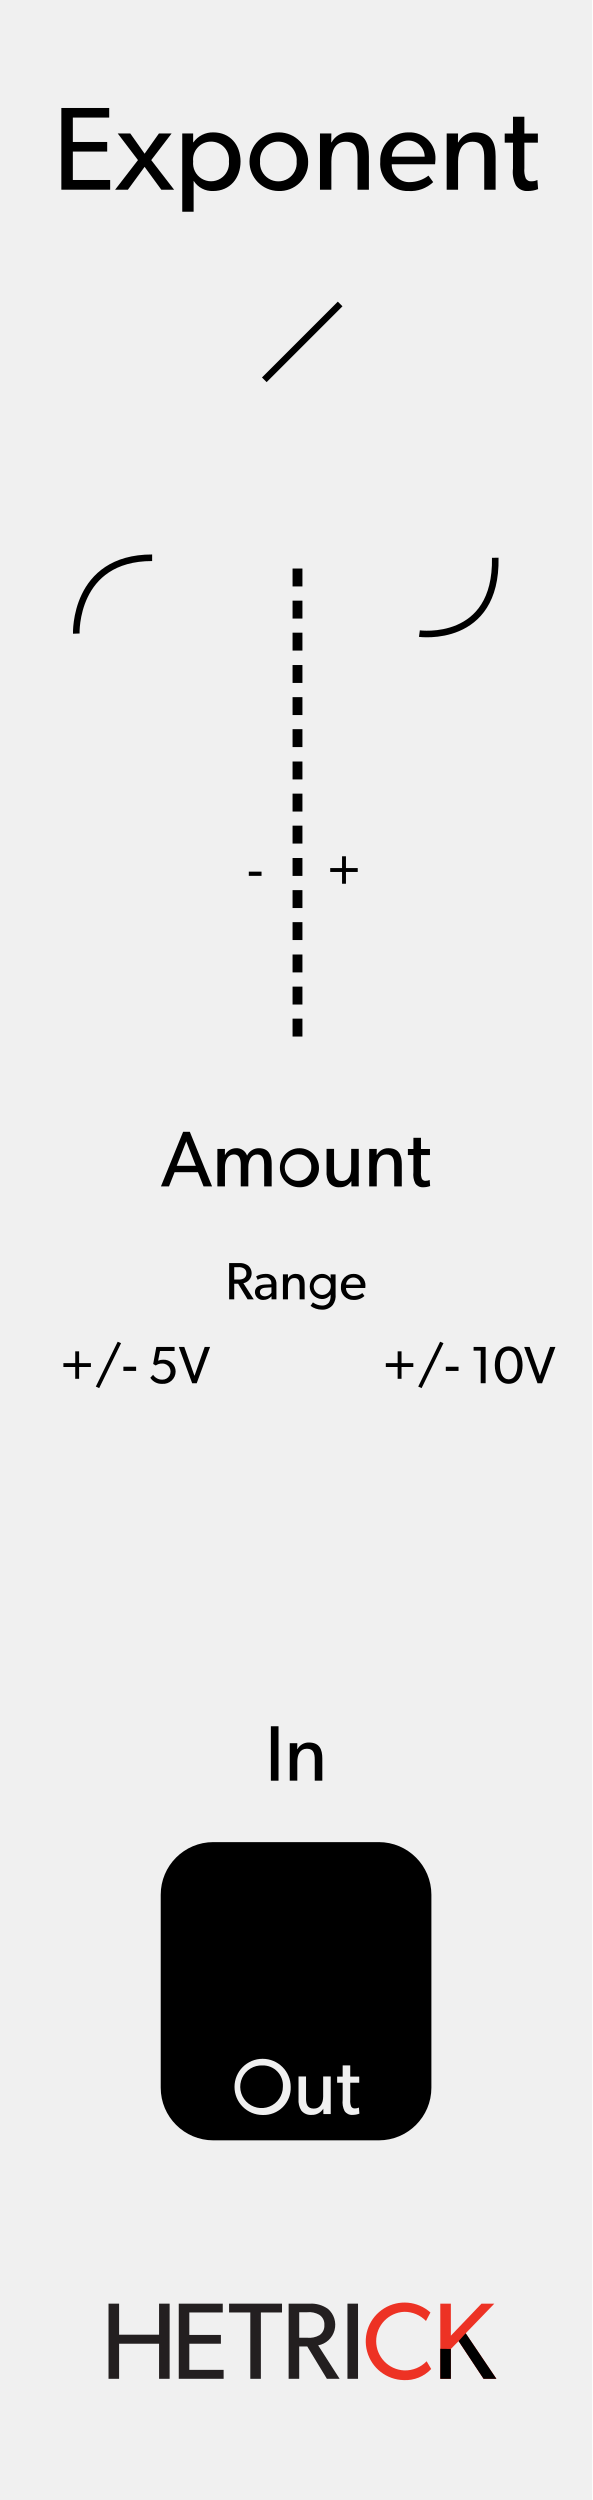
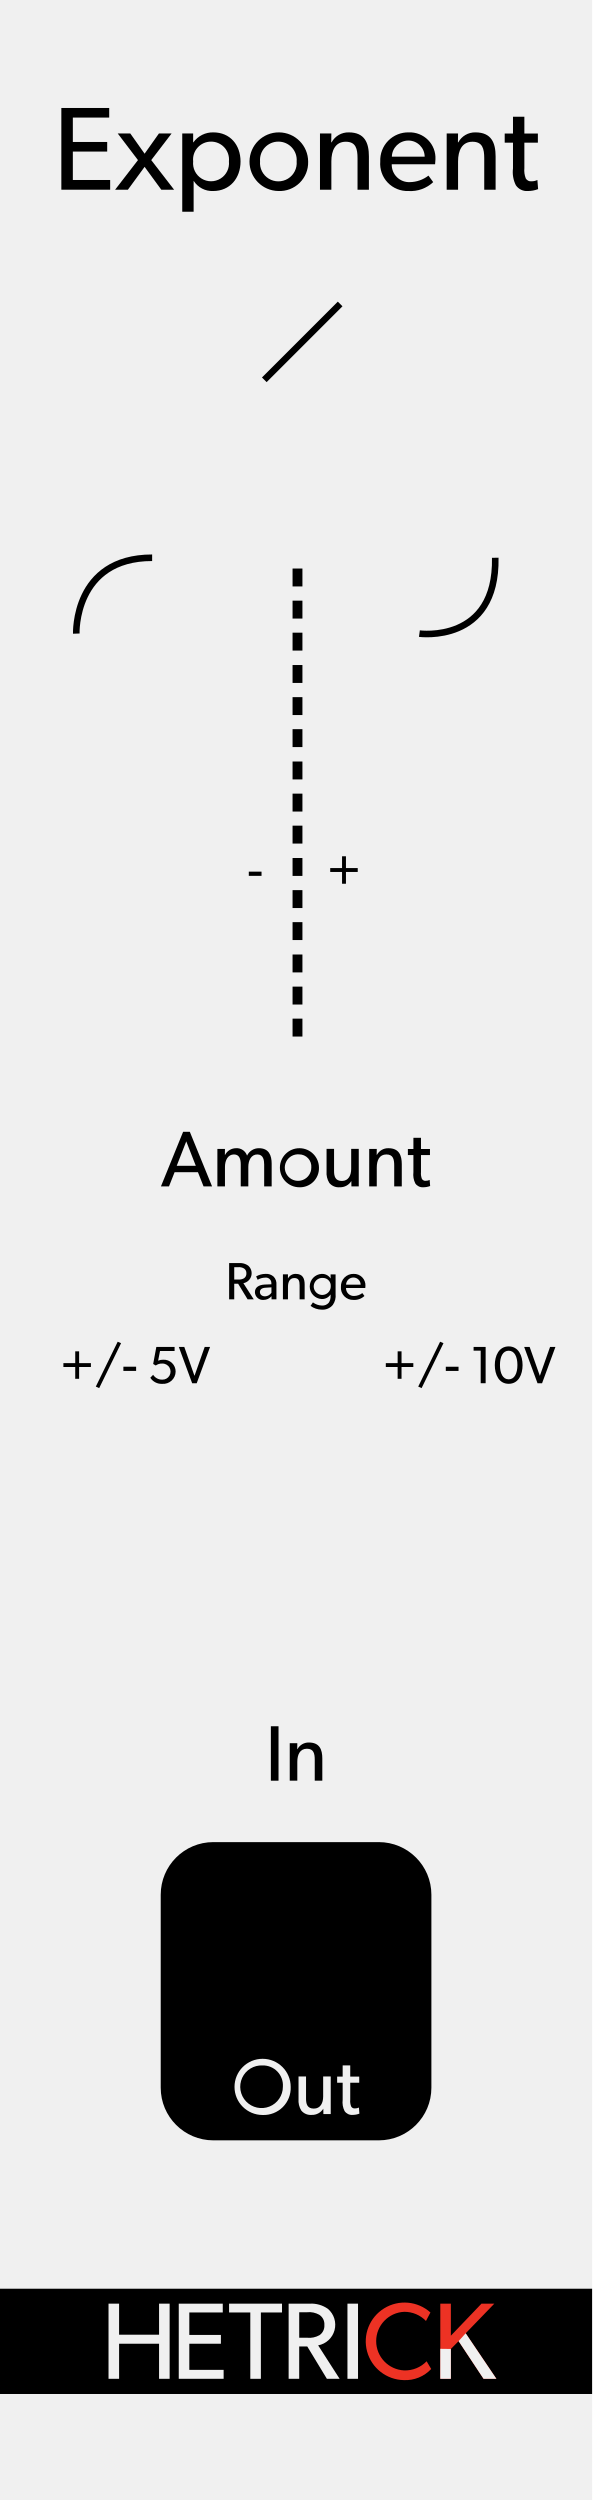
<svg xmlns="http://www.w3.org/2000/svg" id="svg8" width="90" height="380" viewBox="0 0 90 380" version="1.1">
  <defs id="defs177" />
  <g id="layer1">
    <path id="rect817" d="M0,0H90V380H0Z" transform="translate(0 0.00002)" style="fill: #f0f0f0" />
  </g>
+   <rect style="fill:#000000;fill-opacity:1;stroke:none;stroke-width:0.885;stroke-miterlimit:10;paint-order:markers fill stroke;stop-color:#000000" id="rect914" width="90" height="16" x="5.3290705e-15" y="347.886" />
  <g id="g22">
-     <path d="M25.784,361.578H24.178v-5.331H18.102v5.331H16.496V350.155h1.606v4.719h6.076v-4.719h1.606Z" transform="translate(0 0.00002)" style="fill: #231f20" id="path6" />
-     <path d="M33.992,361.578H27.171V350.155h6.689v1.341H28.776v3.411h4.801v1.341h-4.801v3.973h5.215Z" transform="translate(0 0.00002)" style="fill: #231f20" id="path8" />
-     <path d="M42.865,351.496H39.653v10.083h-1.606V351.496H34.819v-1.341h8.046Z" transform="translate(0 0.00002)" style="fill: #231f20" id="path10" />
-     <path d="M51.622,361.578H49.685l-2.98-4.917H45.479v4.917h-1.606V350.155h3.228a4.373,4.373,0,0,1,2.748.795A3.185,3.185,0,0,1,48.36,356.496Zm-3.046-9.702a3.047,3.047,0,0,0-1.92-.414h-1.175v3.874h1.175a3.159,3.159,0,0,0,1.92-.397,1.727,1.727,0,0,0,.729-1.54A1.698,1.698,0,0,0,48.575,351.877Z" transform="translate(0 0.00002)" style="fill: #231f20" id="path12" />
-     <path d="M54.419,361.578H52.813V350.155h1.606Z" transform="translate(0 0.00002)" style="fill: #231f20" id="path14" />
+     <path d="M25.784,361.578H24.178v-5.331H18.102v5.331H16.496V350.155h1.606v4.719h6.076v-4.719h1.606Z" transform="translate(0 0.00002)" style="fill:#f0f0f0;fill-opacity:1" id="path6" />
+     <path d="M33.992,361.578H27.171V350.155h6.689v1.341H28.776v3.411h4.801v1.341h-4.801v3.973h5.215Z" transform="translate(0 0.00002)" style="fill:#f0f0f0;fill-opacity:1" id="path8" />
+     <path d="M42.865,351.496H39.653v10.083h-1.606V351.496H34.819v-1.341h8.046Z" transform="translate(0 0.00002)" style="fill:#f0f0f0;fill-opacity:1" id="path10" />
+     <path d="M51.622,361.578H49.685l-2.98-4.917H45.479v4.917h-1.606V350.155h3.228a4.373,4.373,0,0,1,2.748.795A3.185,3.185,0,0,1,48.36,356.496Zm-3.046-9.702a3.047,3.047,0,0,0-1.92-.414h-1.175v3.874h1.175a3.159,3.159,0,0,0,1.92-.397,1.727,1.727,0,0,0,.729-1.54A1.698,1.698,0,0,0,48.575,351.877Z" transform="translate(0 0.00002)" style="fill:#f0f0f0;fill-opacity:1" id="path12" />
+     <path d="M54.419,361.578H52.813V350.155h1.606Z" transform="translate(0 0.00002)" style="fill:#f0f0f0;fill-opacity:1" id="path14" />
    <path d="M65.542,360.088A5.355,5.355,0,0,1,61.37,361.777a5.895,5.895,0,1,1,4.056-10.281l-.679,1.291a4.527,4.527,0,0,0-3.311-1.391,4.458,4.458,0,0,0,0,8.907,4.522,4.522,0,0,0,3.411-1.391Z" transform="translate(0 0.00002)" style="fill: #ed3224" id="path16" />
    <path d="M75.452,361.578H73.499L69.707,355.85l-1.175,1.192v4.536H66.926V350.155h1.606v4.868l4.652-4.868h1.954l-4.354,4.503Z" transform="translate(0 0.00002)" style="fill: #ed3224" id="path18" />
-     <path d="M75.452,361.578H73.499L69.707,355.85l-1.175,1.192v4.536H66.926V357.019l1.606.023,1.175-1.192,1.076-1.192.616.914.497.737Z" transform="translate(0 0.00002)" id="path20" />
+     <path d="M75.452,361.578H73.499L69.707,355.85l-1.175,1.192v4.536H66.926V357.019l1.606.023,1.175-1.192,1.076-1.192.616.914.497.737Z" transform="translate(0 0.00002)" id="path20" style="fill:#f0f0f0;fill-opacity:1" />
  </g>
  <g id="g40">
    <path d="M16.743,28.836H9.325V16.413h7.274v1.458H11.071v3.709H16.293v1.458H11.071v4.321h5.672Z" transform="translate(0 0.00002)" id="path24" />
    <path d="M26.463,28.836H24.518l-2.539-3.475-2.539,3.475H17.496l3.475-4.501-3.079-4.051h1.909l2.179,3.079,2.179-3.079H26.085L22.988,24.335Z" transform="translate(0 0.00002)" id="path26" />
    <path d="M32.402,29.035a3.323,3.323,0,0,1-2.953-1.531l-.018-.018v4.7H27.702V20.284h1.657v1.351h.036a3.626,3.626,0,0,1,3.043-1.513c2.521,0,4.124,1.891,4.124,4.43C36.561,27.09,34.94,29.035,32.402,29.035Zm-.324-7.508a2.72,2.72,0,0,0-2.719,3.007,2.734,2.734,0,1,0,5.438,0A2.72,2.72,0,0,0,32.078,21.526Z" transform="translate(0 0.00002)" id="path28" />
    <path d="M42.319,29.035a4.457,4.457,0,1,1,4.52-4.447A4.336,4.336,0,0,1,42.319,29.035Zm0-7.508a2.782,2.782,0,0,0-2.791,3.007,2.792,2.792,0,1,0,5.563,0A2.779,2.779,0,0,0,42.319,21.526Z" transform="translate(0 0.00002)" id="path30" />
    <path d="M56.073,28.836H54.345V24.065c0-1.44-.253-2.521-1.783-2.521-1.603,0-2.196,1.35-2.196,2.989v4.303H48.637V20.284h1.729l-.019,1.351h.055a2.889,2.889,0,0,1,2.61-1.513c2.431,0,3.062,1.603,3.062,3.655Z" transform="translate(0 0.00002)" id="path32" />
    <path d="M66.134,24.965H59.544a2.638,2.638,0,0,0,2.755,2.719,4.734,4.734,0,0,0,2.827-.99l.72.99a5.021,5.021,0,0,1-3.763,1.351,4.147,4.147,0,0,1-4.285-4.483,4.242,4.242,0,0,1,4.339-4.43,3.905,3.905,0,0,1,4.052,4.087A7.365,7.365,0,0,1,66.134,24.965ZM64.55,23.813a2.472,2.472,0,0,0-2.467-2.449A2.516,2.516,0,0,0,59.562,23.813Z" transform="translate(0 0.00002)" id="path34" />
    <path d="M75.332,28.836H73.604V24.065c0-1.44-.253-2.521-1.783-2.521-1.603,0-2.196,1.35-2.196,2.989v4.303H67.896V20.284H69.624l-.019,1.351h.055a2.889,2.889,0,0,1,2.61-1.513c2.431,0,3.062,1.603,3.062,3.655Z" transform="translate(0 0.00002)" id="path36" />
    <path d="M81.792,28.747a4.332,4.332,0,0,1-1.566.288,2.007,2.007,0,0,1-1.818-.882,4.464,4.464,0,0,1-.433-2.557V21.688H76.715V20.302h1.26V17.745h1.729v2.557h2.053v1.387H79.703v3.871a3.373,3.373,0,0,0,.216,1.566.896.896,0,0,0,.883.432,2.083,2.083,0,0,0,.882-.198Z" transform="translate(0 0.00002)" id="path38" />
  </g>
  <g id="g54" transform="translate(0,2.0003)">
    <path d="M 32.234,178.333 H 30.939 l -0.852,-2.159 H 26.538 L 25.686,178.333 h -1.223 l 3.37,-8.299 h 1.019 z m -2.471,-3.13 -1.451,-3.718 -1.451,3.718 z" transform="translate(0,2e-5)" id="path42" />
    <path d="M 41.293,178.333 H 40.154 v -3.322 c 0,-0.66 -0.12,-1.535 -1.043,-1.535 -0.912,0 -1.367,0.875 -1.367,1.895 v 2.962 h -1.151 v -3.322 c 0,-0.839 -0.204,-1.535 -1.032,-1.535 -0.912,0 -1.367,0.875 -1.367,1.895 v 2.962 H 33.042 v -5.697 h 1.151 l -0.012,0.899 h 0.036 a 1.88,1.88 0 0 1 1.643,-1.007 1.643,1.643 0 0 1 1.691,1.127 1.977,1.977 0 0 1 1.811,-1.127 c 1.523,0 1.931,1.115 1.931,2.351 z" transform="translate(0,2e-5)" id="path44" />
    <path d="m 45.473,178.465 a 2.969,2.969 0 1 1 3.01,-2.962 2.888,2.888 0 0 1 -3.01,2.962 z m 0,-5.001 a 2.016,2.016 0 1 0 1.847,2.003 1.853,1.853 0 0 0 -1.847,-2.003 z" transform="translate(0,2e-5)" id="path46" />
    <path d="M 54.531,178.333 H 53.416 l -0.013,-0.815 a 1.985,1.985 0 0 1 -1.763,0.947 1.845,1.845 0 0 1 -1.583,-0.66 2.891,2.891 0 0 1 -0.42,-1.763 V 172.624 h 1.14 v 3.37 c 0,0.78 0.168,1.511 1.188,1.511 1.007,0 1.415,-0.863 1.415,-1.823 v -3.059 h 1.151 z" transform="translate(0,2e-5)" id="path48" />
    <path d="m 61.071,178.333 h -1.151 v -3.178 c 0,-0.959 -0.168,-1.679 -1.188,-1.679 -1.067,0 -1.463,0.899 -1.463,1.991 v 2.866 h -1.151 v -5.697 h 1.151 l -0.013,0.899 H 57.293 a 1.925,1.925 0 0 1 1.739,-1.007 c 1.619,0 2.039,1.067 2.039,2.435 z" transform="translate(0,2e-5)" id="path50" />
    <path d="m 65.381,178.273 a 2.892,2.892 0 0 1 -1.044,0.192 1.337,1.337 0 0 1 -1.211,-0.587 2.971,2.971 0 0 1 -0.288,-1.703 v -2.603 H 61.998 v -0.924 h 0.84 v -1.703 h 1.151 v 1.703 h 1.367 v 0.924 h -1.367 v 2.579 a 2.243,2.243 0 0 0 0.144,1.043 0.597,0.597 0 0 0 0.588,0.288 1.391,1.391 0 0 0 0.588,-0.132 z" transform="translate(0,2e-5)" id="path52" />
  </g>
  <g id="g60">
    <path d="M42.335,270.666H41.172v-8.275H42.335Z" transform="translate(0 0.00002)" id="path56" />
    <path d="M48.992,270.666H47.841v-3.178c0-.96-.167-1.68-1.187-1.68-1.067,0-1.463.899-1.463,1.991V270.666H44.04v-5.696h1.151l-.012.899h.036a1.925,1.925,0,0,1,1.739-1.008c1.619,0,2.038,1.067,2.038,2.435Z" transform="translate(0 0.00002)" id="path58" />
  </g>
  <rect x="24.429" y="280" width="41.142" height="45.333" rx="8" ry="8" id="rect62" />
  <g id="g70" style="fill:#f0f0f0;fill-opacity:1">
    <path d="M39.916,321.478a4.27,4.27,0,1,1,4.27-4.27A4.111,4.111,0,0,1,39.916,321.478Zm0-7.531a3.242,3.242,0,1,0,3.083,3.237A3.027,3.027,0,0,0,39.916,313.946Z" transform="translate(0 0.00002)" style="fill:#f0f0f0;fill-opacity:1" id="path64" />
    <path d="M50.271,321.334H49.155l-.012-.815a1.987,1.987,0,0,1-1.763.947,1.845,1.845,0,0,1-1.583-.66,2.891,2.891,0,0,1-.42-1.763v-3.418H46.517v3.37c0,.779.168,1.511,1.188,1.511,1.008,0,1.415-.863,1.415-1.822V315.625h1.151Z" transform="translate(0 0.00002)" style="fill:#f0f0f0;fill-opacity:1" id="path66" />
    <path d="M54.628,321.273a2.885,2.885,0,0,1-1.044.192,1.335,1.335,0,0,1-1.211-.588,2.97,2.97,0,0,1-.288-1.703v-2.603h-.84v-.924H52.085v-1.702h1.151v1.702h1.367v.924H53.236v2.579a2.24,2.24,0,0,0,.144,1.043.597.597,0,0,0,.588.288,1.391,1.391,0,0,0,.588-.132Z" transform="translate(0 0.00002)" style="fill:#f0f0f0;fill-opacity:1" id="path68" />
  </g>
  <rect x="37.501" y="144" width="14.998" height="14.667" style="fill:none" id="rect72" />
  <rect x="37.501" y="129.333" width="14.998" height="14.667" style="fill:none" id="rect82" />
  <rect x="37.501" y="114.667" width="14.998" height="14.667" style="fill:none" id="rect92" />
  <rect x="37.501" y="100" width="14.998" height="14.667" style="fill:none" id="rect102" />
  <rect x="37.501" y="85.333" width="14.998" height="14.667" style="fill:none" id="rect112" />
  <g id="g976">
    <rect x="44.469" y="145.084" width="1.5" height="2.722" style="fill:#000000" id="rect74" />
    <rect x="44.469" y="149.966" width="1.5" height="2.722" style="fill:#000000" id="rect76" />
    <rect x="44.469" y="154.833" width="1.5" height="2.722" style="fill:#000000" id="rect78" />
    <rect x="44.469" y="130.417" width="1.5" height="2.722" style="fill:#000000" id="rect84" />
    <rect x="44.469" y="135.3" width="1.5" height="2.722" style="fill:#000000" id="rect86" />
    <rect x="44.469" y="140.166" width="1.5" height="2.722" style="fill:#000000" id="rect88" />
    <rect x="44.469" y="115.75" width="1.5" height="2.722" style="fill:#000000" id="rect94" />
    <rect x="44.469" y="120.633" width="1.5" height="2.722" style="fill:#000000" id="rect96" />
    <rect x="44.469" y="125.5" width="1.5" height="2.722" style="fill:#000000" id="rect98" />
    <rect x="44.469" y="101.084" width="1.5" height="2.722" style="fill:#000000" id="rect104" />
    <rect x="44.469" y="105.966" width="1.5" height="2.722" style="fill:#000000" id="rect106" />
    <rect x="44.469" y="110.833" width="1.5" height="2.722" style="fill:#000000" id="rect108" />
    <rect x="44.469" y="86.417" width="1.5" height="2.722" style="fill:#000000" id="rect114" />
    <rect x="44.469" y="91.3" width="1.5" height="2.722" style="fill:#000000" id="rect116" />
    <rect x="44.469" y="96.166" width="1.5" height="2.722" style="fill:#000000" id="rect118" />
  </g>
  <g id="g128">
    <path d="M39.752,133.13H37.817v-.64h1.935Z" transform="translate(0 0.00002)" id="path124" />
    <path d="M54.375,132.538H52.584v1.791h-.592v-1.791H50.193v-.592h1.799v-1.791h.592v1.791h1.791Z" transform="translate(0 0.00002)" id="path126" />
  </g>
  <g id="g140">
    <path d="M13.817,207.787h-1.791v1.791h-.592v-1.791H9.636v-.592h1.799v-1.791h.592v1.791h1.791Z" transform="translate(0 0.00002)" id="path130" />
    <path d="M18.402,204.165l-3.326,6.828-.512-.231,3.326-6.82Z" transform="translate(0 0.00002)" id="path132" />
    <path d="M20.69,208.379H18.755v-.64h1.935Z" transform="translate(0 0.00002)" id="path134" />
    <path d="M24.659,210.346a2.039,2.039,0,0,1-1.815-.928l.432-.447a1.604,1.604,0,0,0,1.375.735,1.224,1.224,0,1,0,0-2.446,1.571,1.571,0,0,0-.976.296l-.392-.232.48-2.59H26.538v.623H24.323l-.288,1.464a1.917,1.917,0,0,1,.783-.145,1.796,1.796,0,0,1,1.879,1.808A1.895,1.895,0,0,1,24.659,210.346Z" transform="translate(0 0.00002)" id="path136" />
    <path d="M31.929,204.733l-2.031,5.524h-.688l-2.031-5.524h.832l1.551,4.397,1.551-4.397Z" transform="translate(0 0.00002)" id="path138" />
  </g>
  <g id="g152">
    <path d="M38.57,197.5h-.936l-1.439-2.375h-.592V197.5h-.775v-5.517h1.559a2.112,2.112,0,0,1,1.327.384,1.538,1.538,0,0,1-.72,2.678Zm-1.471-4.686a1.474,1.474,0,0,0-.928-.2h-.567v1.871h.567a1.528,1.528,0,0,0,.928-.191.835.835,0,0,0,.352-.744A.82.82,0,0,0,37.099,192.814Z" transform="translate(0 0.00002)" id="path142" />
    <path d="M42.018,197.5h-.744l-.008-.479a1.569,1.569,0,0,1-1.208.567,1.206,1.206,0,0,1-1.311-1.176c0-.743.607-1.119,1.487-1.159l1.015-.04v-.151a.833.833,0,0,0-.943-.863,2.333,2.333,0,0,0-1.144.327l-.232-.512a2.925,2.925,0,0,1,1.423-.384,1.646,1.646,0,0,1,1.255.432,1.575,1.575,0,0,1,.408,1.231Zm-.759-1.823-.888.057c-.616.031-.864.296-.864.655s.28.655.784.655a1.194,1.194,0,0,0,.968-.552Z" transform="translate(0 0.00002)" id="path144" />
    <path d="M46.306,197.5h-.767v-2.119c0-.64-.112-1.119-.791-1.119-.712,0-.976.6-.976,1.327V197.5h-.768v-3.798h.768l-.008.6h.024a1.284,1.284,0,0,1,1.16-.672c1.08,0,1.359.712,1.359,1.623Z" transform="translate(0 0.00002)" id="path146" />
    <path d="M51.009,196.7a2.413,2.413,0,0,1-.415,1.64,2.008,2.008,0,0,1-1.695.728,2.917,2.917,0,0,1-1.695-.568l.36-.535a2.402,2.402,0,0,0,1.358.479,1.268,1.268,0,0,0,1.04-.416,1.71,1.71,0,0,0,.288-1.063v-.191h-.017a1.523,1.523,0,0,1-1.327.68,1.913,1.913,0,0,1,0-3.822,1.518,1.518,0,0,1,1.327.672h.024l-.008-.6h.759Zm-1.942-2.454a1.294,1.294,0,1,0,1.207,1.295A1.186,1.186,0,0,0,49.066,194.246Z" transform="translate(0 0.00002)" id="path148" />
    <path d="M55.521,195.781H52.595a1.172,1.172,0,0,0,1.224,1.207,2.101,2.101,0,0,0,1.255-.439l.32.439a2.231,2.231,0,0,1-1.671.6,1.841,1.841,0,0,1-1.903-1.991,1.884,1.884,0,0,1,1.927-1.967,1.735,1.735,0,0,1,1.8,1.815A3.267,3.267,0,0,1,55.521,195.781Zm-.704-.512a1.097,1.097,0,0,0-1.095-1.088,1.117,1.117,0,0,0-1.119,1.088Z" transform="translate(0 0.00002)" id="path150" />
  </g>
  <g id="g166">
    <path d="M62.824,207.787h-1.791v1.791h-.592v-1.791H58.643v-.592h1.799v-1.791h.592v1.791h1.791Z" transform="translate(0 0.00002)" id="path154" />
    <path d="M67.408,204.165,64.082,210.993l-.512-.231,3.326-6.82Z" transform="translate(0 0.00002)" id="path156" />
    <path d="M69.697,208.379H67.762v-.64h1.936Z" transform="translate(0 0.00002)" id="path158" />
    <path d="M73.816,210.25h-.751v-4.949h-1.079v-.567h1.83Z" transform="translate(0 0.00002)" id="path160" />
    <path d="M77.32,210.338c-1.486,0-2.11-1.407-2.11-2.838,0-1.439.632-2.847,2.11-2.847,1.488,0,2.111,1.407,2.111,2.847C79.432,208.931,78.809,210.338,77.32,210.338Zm0-5.029c-.887,0-1.326.912-1.326,2.175,0,1.256.439,2.175,1.326,2.175.888,0,1.328-.919,1.328-2.175C78.648,206.221,78.208,205.309,77.32,205.309Z" transform="translate(0 0.00002)" id="path162" />
    <path d="M84.424,204.733l-2.031,5.524h-.688l-2.031-5.524h.832l1.551,4.397,1.551-4.397Z" transform="translate(0 0.00002)" id="path164" />
  </g>
  <line x1="40.172" y1="57.732" x2="51.702" y2="46.202" style="fill:none;stroke:#000;stroke-miterlimit:10;stroke-width:1;stroke-dasharray:none" id="line168" />
  <path d="M63.749,96.309s11.777,1.592,11.53-11.53" transform="translate(0 0.00002)" style="fill:none;stroke:#000;stroke-miterlimit:10;stroke-width:1;stroke-dasharray:none" id="path170" />
  <path d="M11.595,96.309s-.403-11.53,11.53-11.53" transform="translate(0 0.00002)" style="fill:none;stroke:#000;stroke-miterlimit:10;stroke-width:1;stroke-dasharray:none" id="path172" />
</svg>
